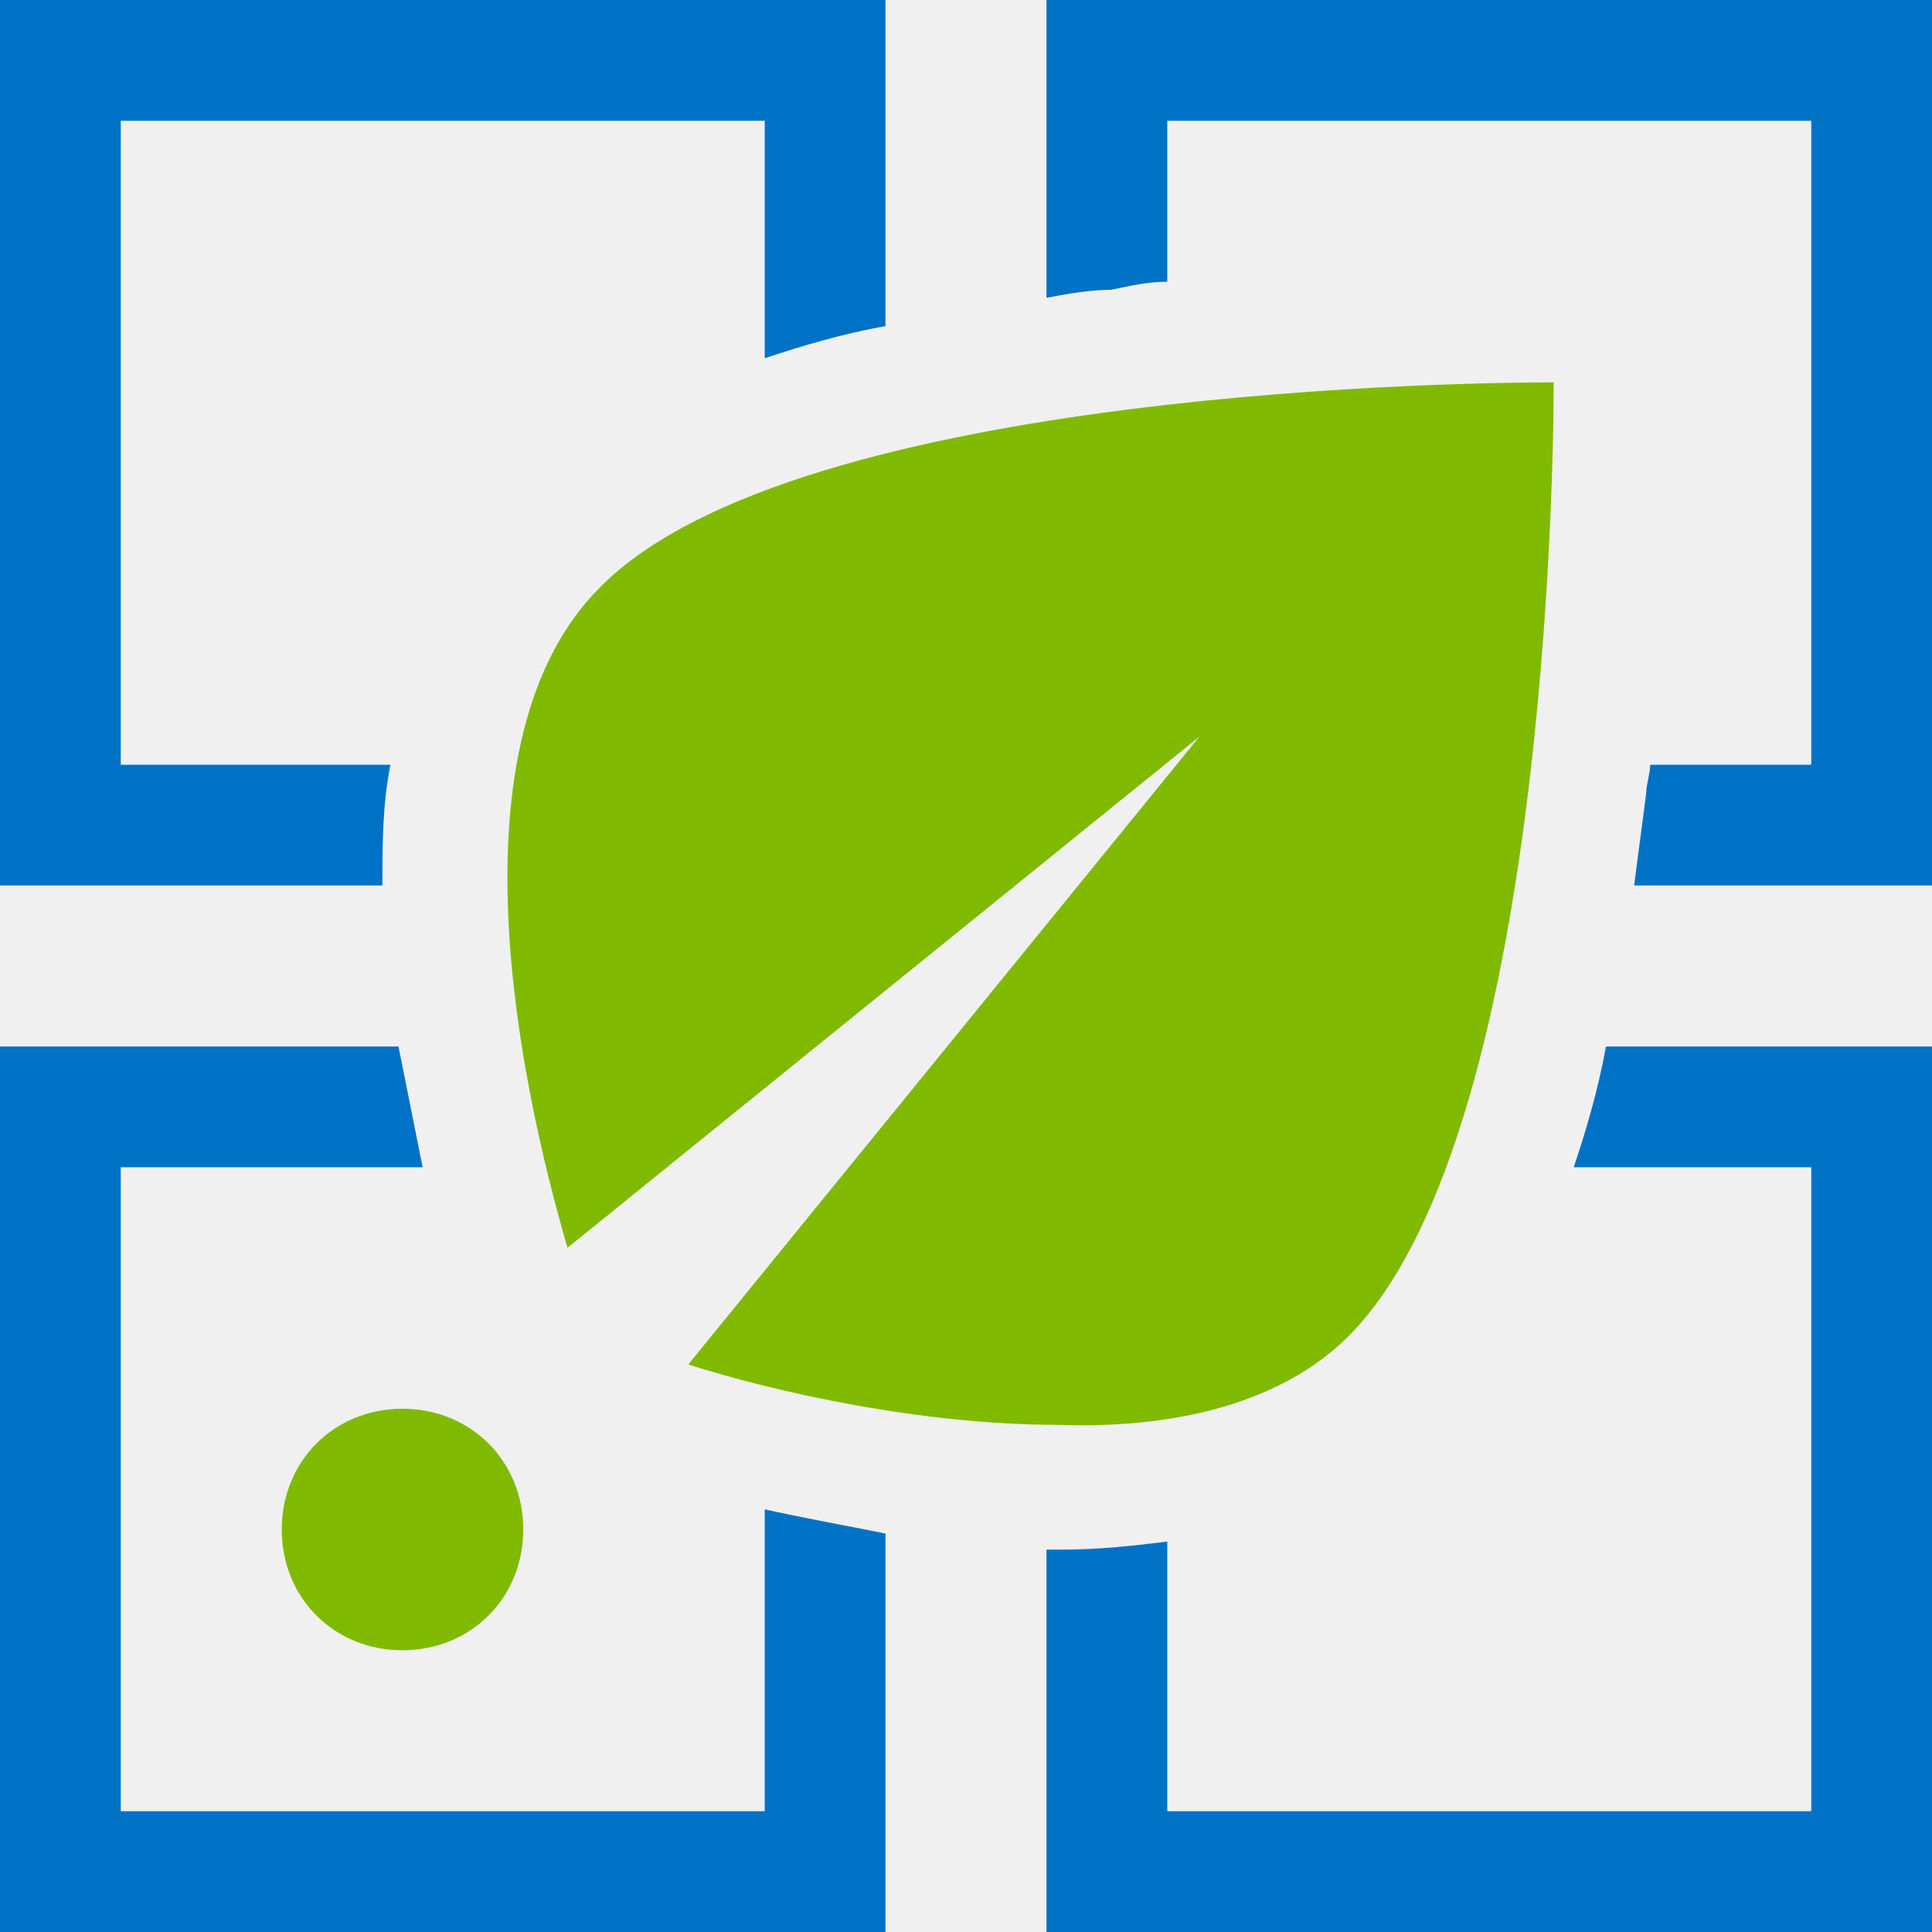
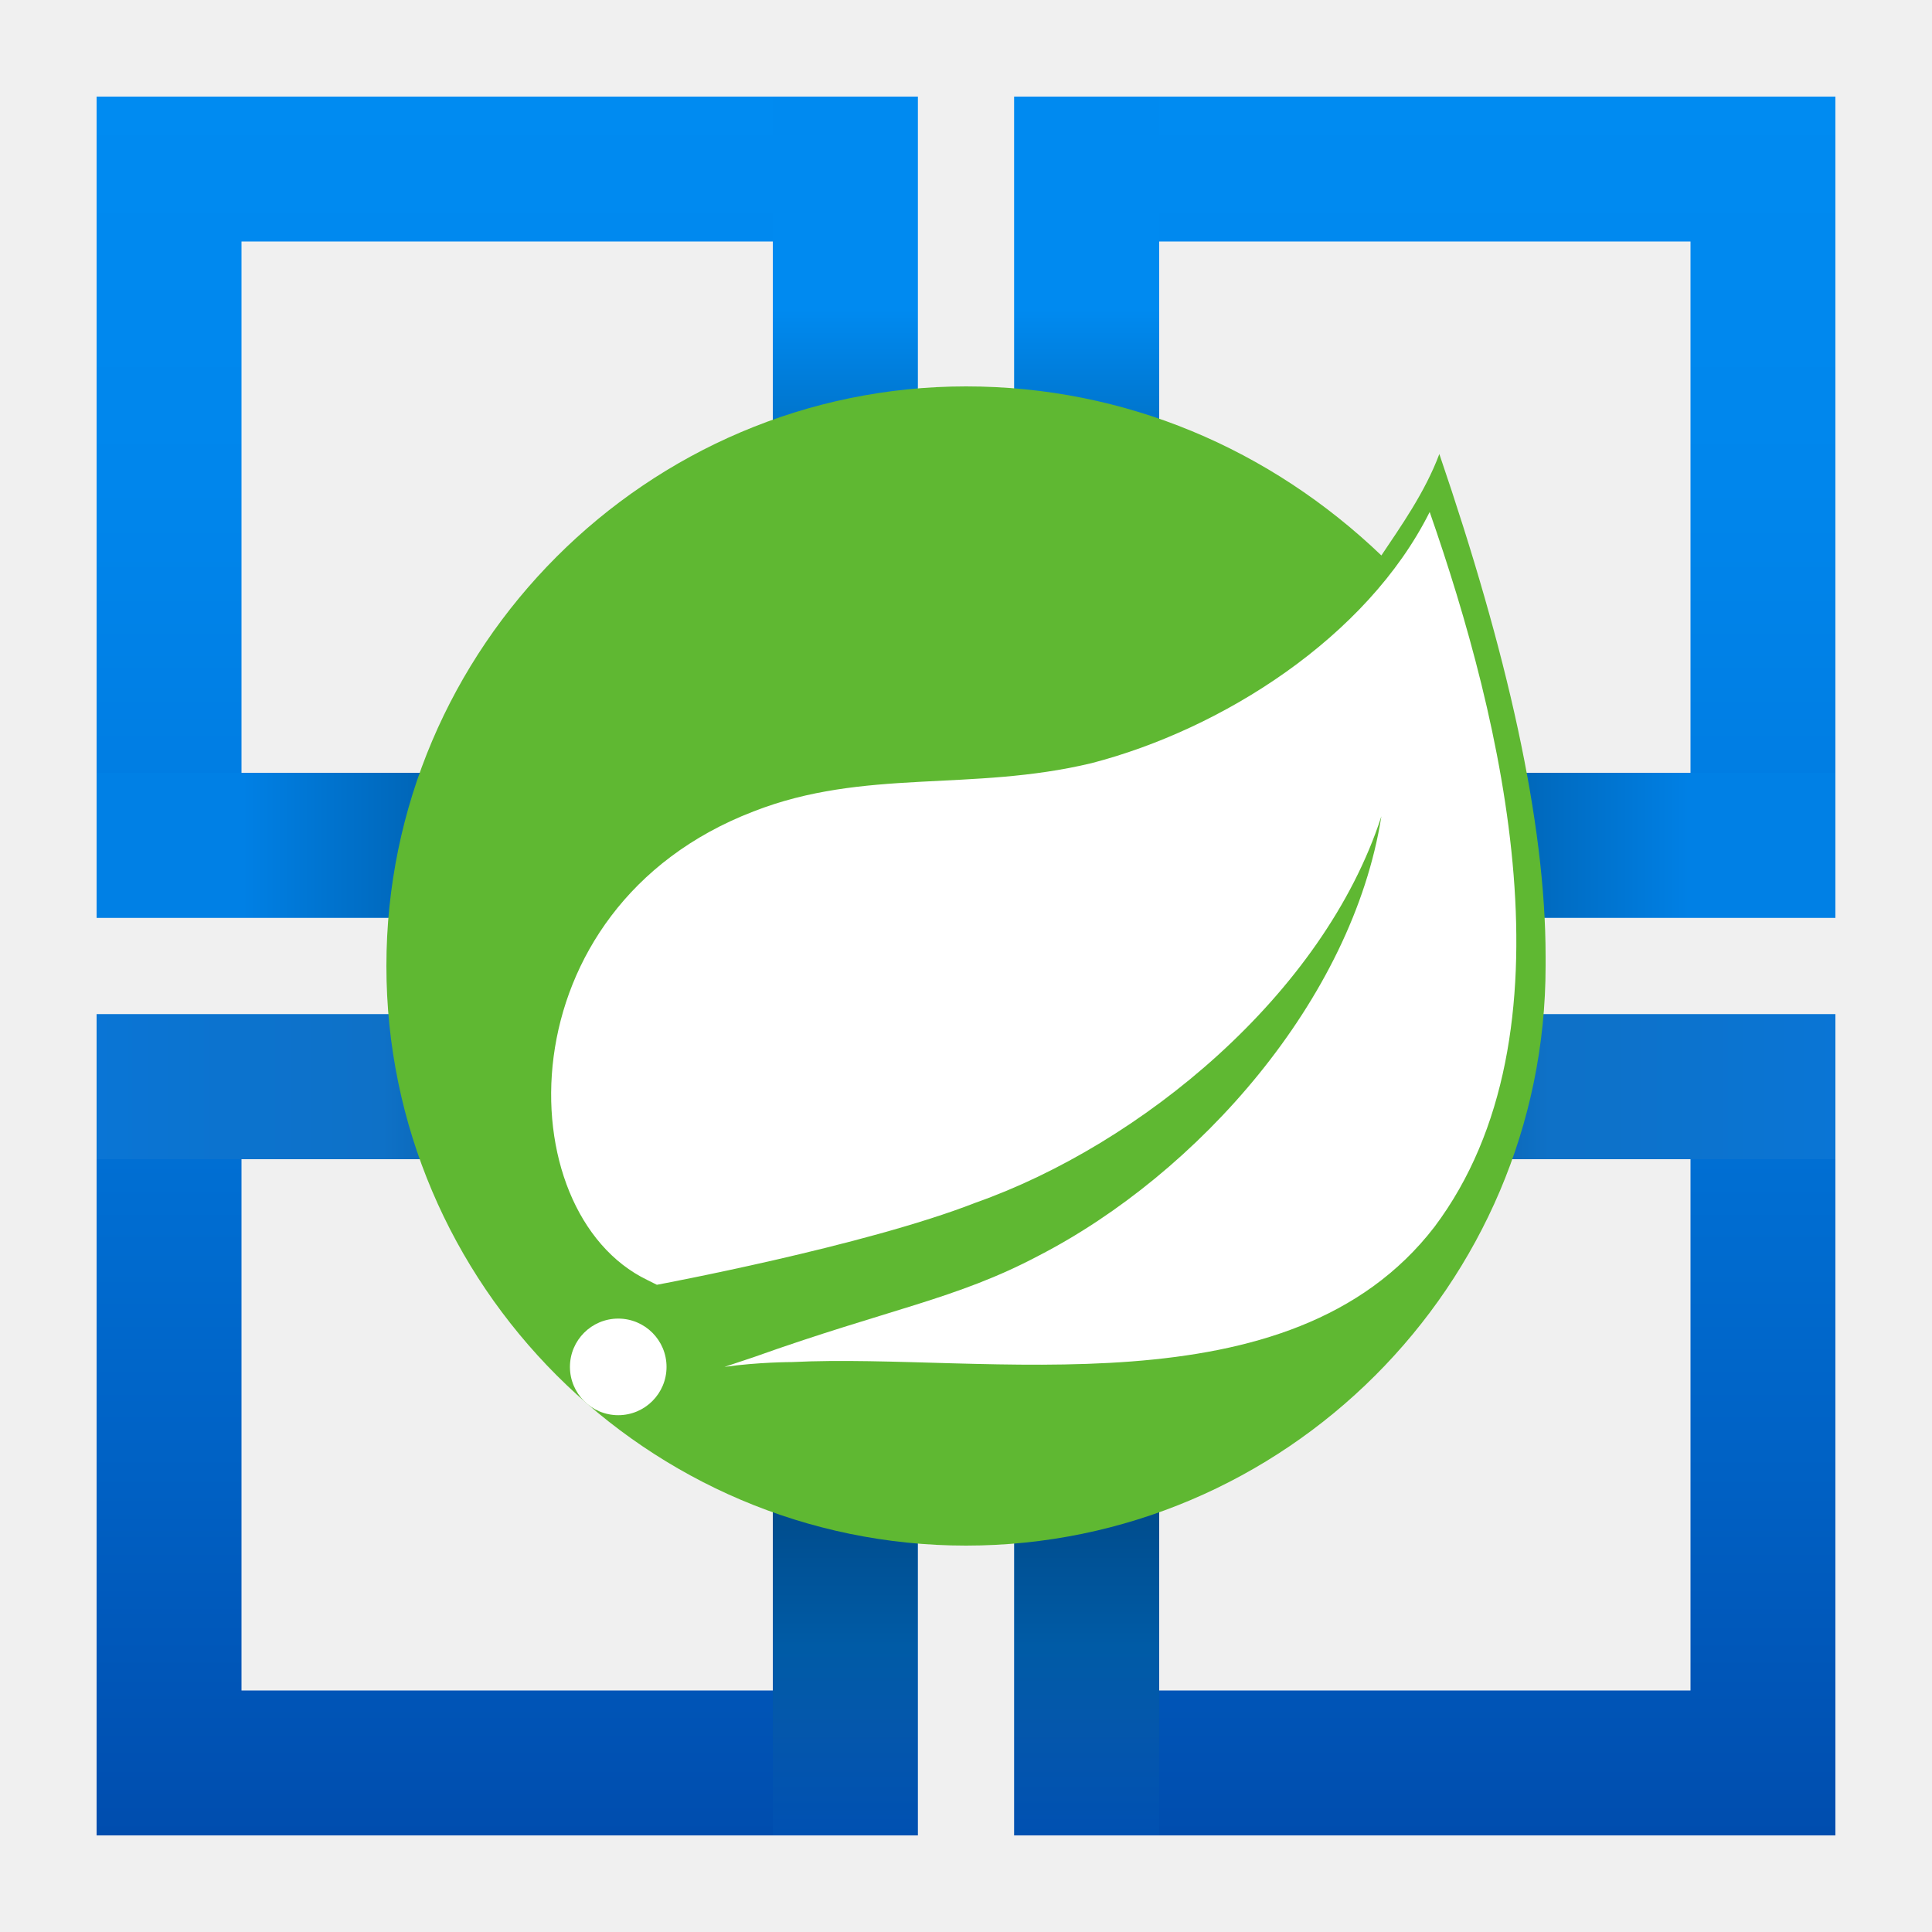
- <svg xmlns="http://www.w3.org/2000/svg" width="48px" height="48px" viewBox="0 0 48 48" version="1.1">
-   <g id="Azure-Managed-Service-for-Spring-Cloud_colorful" stroke="none" stroke-width="1" fill="none" fill-rule="evenodd">
-     <g id="artwork">
-       <path d="M13,38 C13,39.7 11.7,41 10,41 C8.3,41 7,39.7 7,38 C7,36.3 8.3,35 10,35 C11.7,35 13,36.3 13,38" id="Fill-1" fill="#7FBA00" />
-       <path d="M3,19 L3,3 L19,3 L19,8.9 C19.9,8.6 20.9,8.3 22,8.1 L22,0 L0,0 L0,22 L9.5,22 C9.5,21 9.5,20 9.7,19 L3,19 Z" id="Fill-3" fill="#0072C6" />
-       <path d="M19,45 L3,45 L3,29 L10.5,29 C10.3,28 10.1,27 9.9,26 L0,26 L0,48 L22,48 L22,38.1 C21,37.9 19.9,37.7 19,37.5 L19,45 Z" id="Fill-5" fill="#0072C6" />
-       <path d="M29,7 L29,3 L45,3 L45,19 L41,19 C41,19.2 40.9,19.5 40.9,19.7 C40.8,20.5 40.7,21.2 40.6,22 L48,22 L48,0 L26,0 L26,7.4 C26.5,7.3 27.1,7.2 27.6,7.2 C28.1,7.1 28.5,7 29,7" id="Fill-7" fill="#0072C6" />
-       <path d="M45,29 L45,45 L29,45 L29,38.3 C28.2,38.4 27.3,38.5 26.4,38.5 L26,38.5 L26,48 L48,48 L48,26 L39.9,26 C39.7,27.1 39.4,28.1 39.1,29 L45,29 Z" id="Fill-9" fill="#0072C6" />
-       <path d="M33.5,33.2 C38.7,28 38.6,9.5 38.6,9.5 L38.5,9.5 C37.1,9.5 19.8,9.6 14.9,14.6 C11.1,18.4 12.9,26.9 14.1,31 L29.8,18.3 L17.1,33.9 C19.3,34.599 22.9,35.4 26.3,35.4 C29.1,35.5 31.8,34.9 33.5,33.2" id="Fill-11" fill="#7FBA00" />
-     </g>
-   </g>
+ <svg xmlns="http://www.w3.org/2000/svg" width="40" height="40" viewBox="0 0 40 40" fill="none">
+   <path d="M19 19H2V2H19V19ZM5 16H16V5H5V16ZM38 19H21V2H38V19ZM24 16H35V5H24V16ZM19 38H2V21H19V38ZM5 35H16V24H5V35ZM38 38H21V21H38V38ZM24 35H35V24H24V35Z" fill="url(#paint0_linear)" />
+   <path d="M38 16V19H23.9V16H38Z" fill="url(#paint1_linear)" />
+   <path d="M2 19V16H16.1V19H2Z" fill="url(#paint2_linear)" />
+   <path d="M16 2H19V16H16V2Z" fill="url(#paint3_linear)" />
+   <path d="M21 2H24V16H21V2Z" fill="url(#paint4_linear)" />
+   <path d="M24 38H21V24H24V38Z" fill="url(#paint5_linear)" />
+   <path d="M19 38H16V24H19V38Z" fill="url(#paint6_linear)" />
+   <path d="M38 21V24H23.9V21H38Z" fill="url(#paint7_linear)" />
+   <path d="M2 24V21H16.1V24H2Z" fill="url(#paint8_linear)" />
+   <path d="M32 19.8C32 17 31.2 13.5 29.8 9.4C29.5 10.2 29 10.9 28.6 11.5C26.3 9.3 23.3 8 20 8C13.4 8 8 13.4 8 20C8 26.6 13.4 32 20 32C26.6 32 32 26.6 32 20C32 19.9 32 19.9 32 19.8Z" fill="#5FB832" />
+   <path d="M29.7 25.4C26.7 29.3 20.4 28 16.4 28.2C16.4 28.2 15.7 28.2 15 28.3C15 28.3 15.3 28.2 15.6 28.1C18.4 27.1 19.8 26.9 21.5 26C24.8 24.3 28 20.7 28.6 16.9C27.4 20.6 23.6 23.7 20.2 24.9C17.9 25.8 13.6 26.6 13.6 26.6L13.4 26.5C10.5 25.1 10.4 18.8 15.6 16.8C17.9 15.9 20.1 16.4 22.6 15.8C25.3 15.1 28.3 13.2 29.6 10.6C31.1 14.9 32.7 21.4 29.7 25.4Z" fill="white" />
+   <path d="M12.8 29.3C13.352 29.3 13.8 28.852 13.8 28.3C13.8 27.748 13.352 27.3 12.8 27.3C12.248 27.3 11.8 27.748 11.8 28.3C11.8 28.852 12.248 29.3 12.8 29.3Z" fill="white" />
+   <defs>
+     <linearGradient id="paint0_linear" x1="20" y1="2" x2="20" y2="38" gradientUnits="userSpaceOnUse">
+       <stop stop-color="#008BF1" />
+       <stop offset="0.222" stop-color="#0086EC" />
+       <stop offset="0.494" stop-color="#0078DD" />
+       <stop offset="0.792" stop-color="#0061C4" />
+       <stop offset="1" stop-color="#004DAE" />
+     </linearGradient>
+     <linearGradient id="paint1_linear" x1="23.932" y1="17.5" x2="38" y2="17.5" gradientUnits="userSpaceOnUse">
+       <stop stop-color="#00315C" />
+       <stop offset="0.785" stop-color="#0080E5" />
+     </linearGradient>
+     <linearGradient id="paint2_linear" x1="16.068" y1="17.5" x2="2" y2="17.5" gradientUnits="userSpaceOnUse">
+       <stop stop-color="#00315C" />
+       <stop offset="0.785" stop-color="#0080E5" />
+     </linearGradient>
+     <linearGradient id="paint3_linear" x1="17.5" y1="16" x2="17.5" y2="3.783" gradientUnits="userSpaceOnUse">
+       <stop stop-color="#00315C" />
+       <stop offset="0.785" stop-color="#008AF0" />
+     </linearGradient>
+     <linearGradient id="paint4_linear" x1="22.5" y1="16" x2="22.5" y2="3.783" gradientUnits="userSpaceOnUse">
+       <stop stop-color="#00315C" />
+       <stop offset="0.785" stop-color="#008AF0" />
+     </linearGradient>
+     <linearGradient id="paint5_linear" x1="22.5" y1="24.404" x2="22.5" y2="38.172" gradientUnits="userSpaceOnUse">
+       <stop stop-color="#00294F" />
+       <stop offset="0.704" stop-color="#005BA6" />
+       <stop offset="0.828" stop-color="#0457AC" />
+       <stop offset="1" stop-color="#0050B2" />
+     </linearGradient>
+     <linearGradient id="paint6_linear" x1="17.5" y1="24.404" x2="17.5" y2="38.172" gradientUnits="userSpaceOnUse">
+       <stop stop-color="#00294F" />
+       <stop offset="0.704" stop-color="#005BA6" />
+       <stop offset="0.828" stop-color="#0457AC" />
+       <stop offset="1" stop-color="#0050B2" />
+     </linearGradient>
+     <linearGradient id="paint7_linear" x1="23.932" y1="22.5" x2="38" y2="22.5" gradientUnits="userSpaceOnUse">
+       <stop stop-color="#00315C" />
+       <stop offset="0.579" stop-color="#0E71C7" />
+       <stop offset="1" stop-color="#0A75D5" />
+     </linearGradient>
+     <linearGradient id="paint8_linear" x1="16.068" y1="22.5" x2="2" y2="22.5" gradientUnits="userSpaceOnUse">
+       <stop stop-color="#00315C" />
+       <stop offset="0.579" stop-color="#0E71C7" />
+       <stop offset="1" stop-color="#0A75D5" />
+     </linearGradient>
+   </defs>
</svg>
